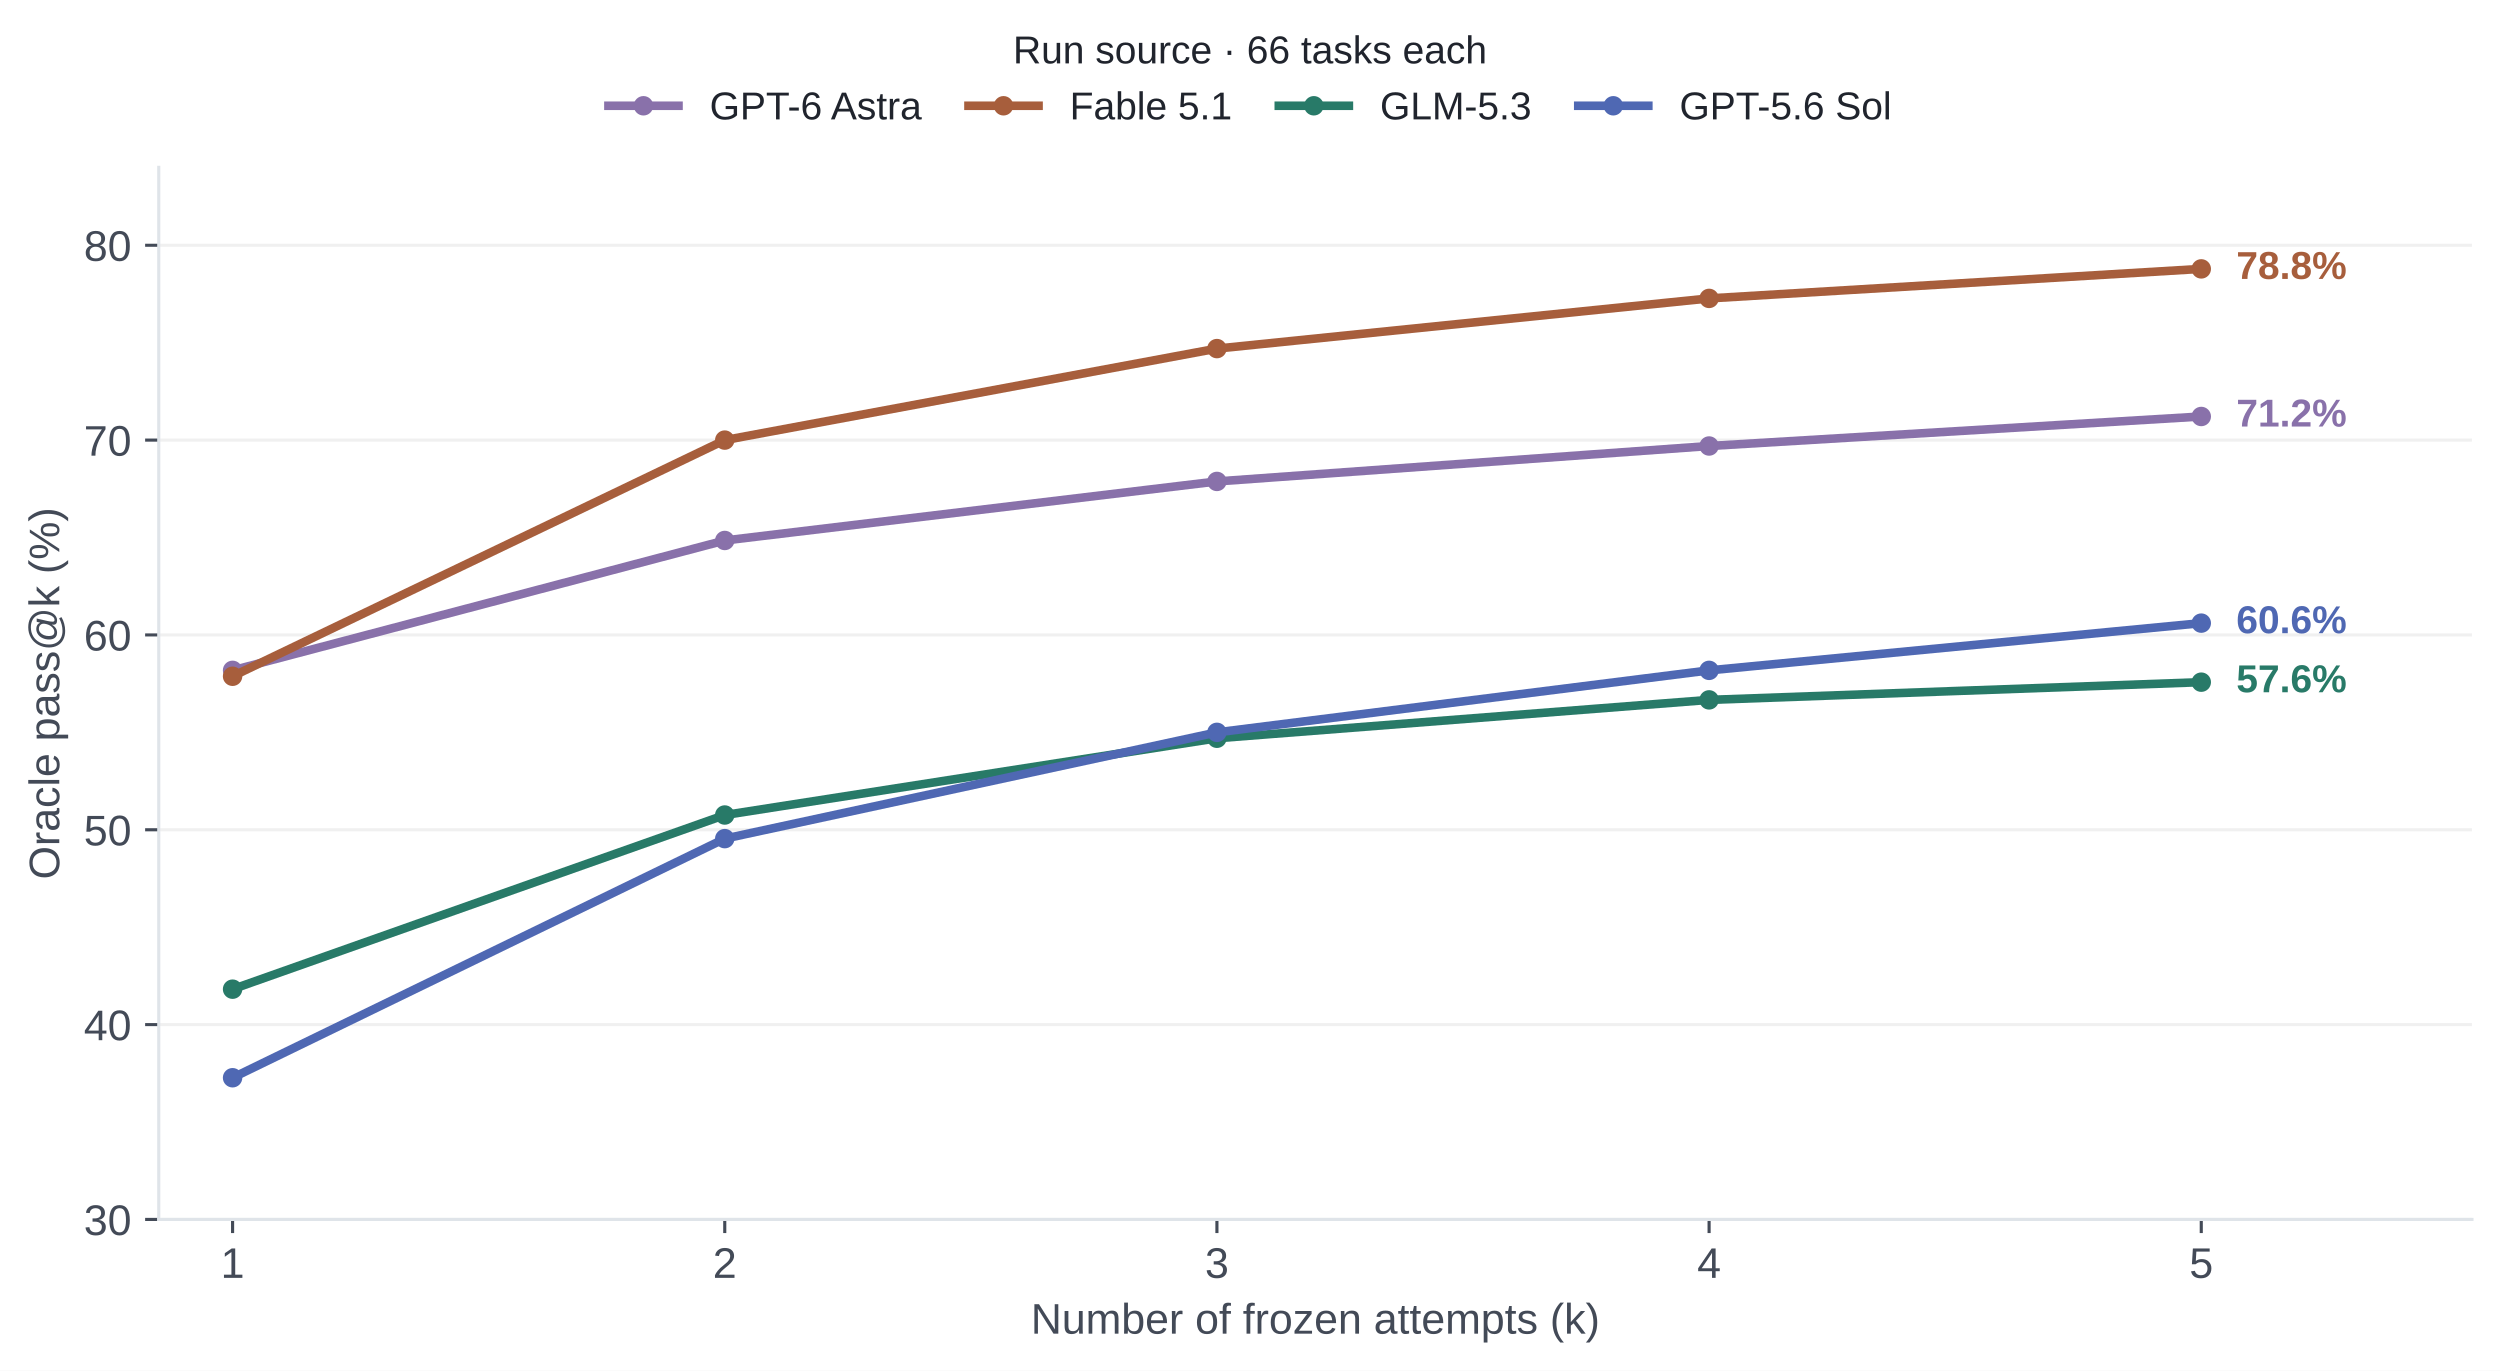
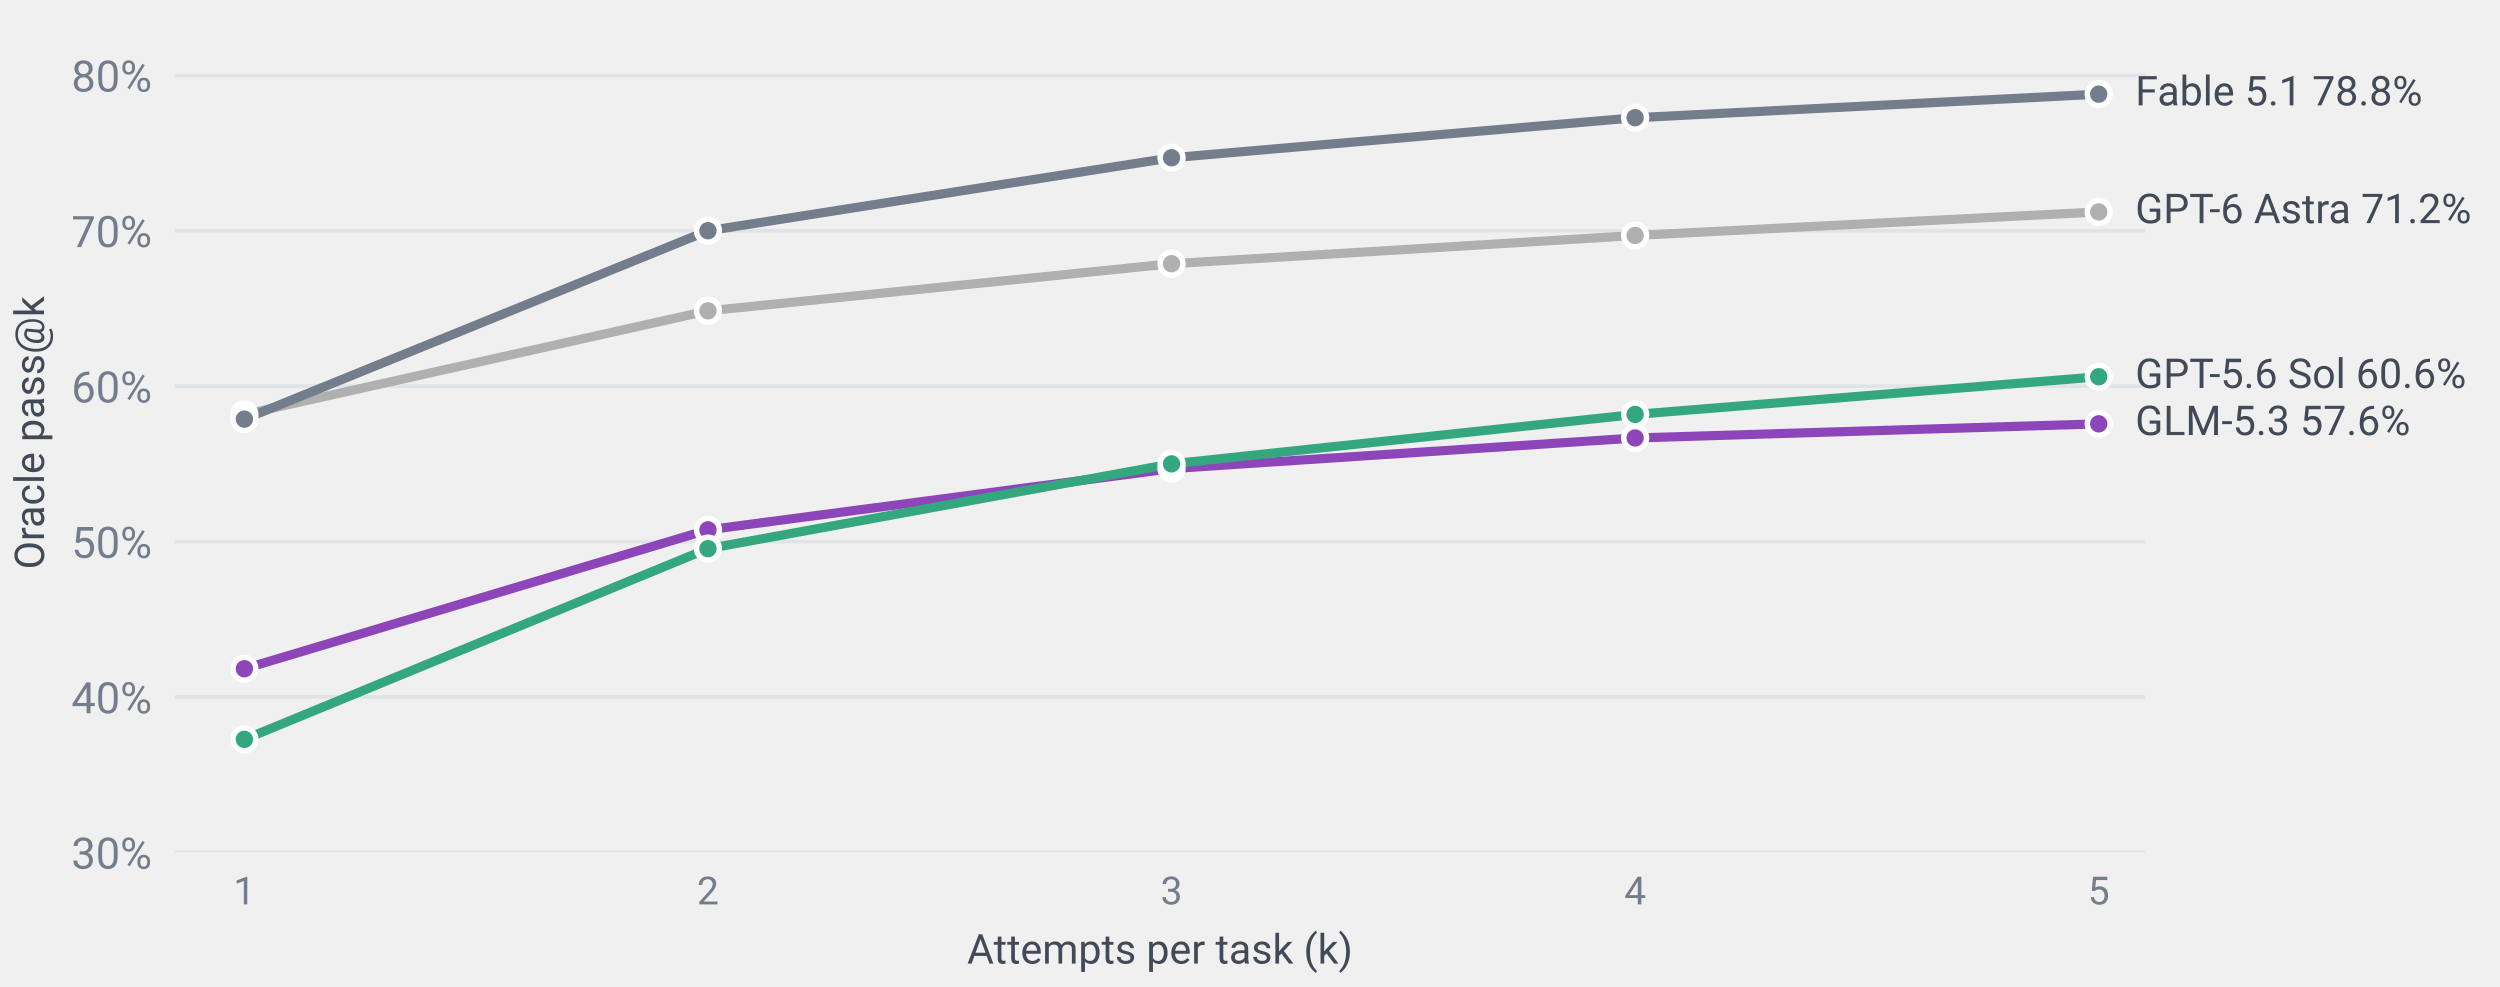
- <svg xmlns="http://www.w3.org/2000/svg" xmlns:xlink="http://www.w3.org/1999/xlink" width="642pt" height="352pt" viewBox="0 0 642 352" version="1.1">
+ <svg xmlns="http://www.w3.org/2000/svg" xmlns:xlink="http://www.w3.org/1999/xlink" width="546.956pt" height="215.76pt" viewBox="0 0 546.956 215.76" version="1.1">
  <defs>
    <style type="text/css">*{stroke-linejoin: round; stroke-linecap: butt}</style>
  </defs>
  <g id="figure_1">
    <g id="patch_1">
-       <path d="M 0 352  L 642 352  L 642 0  L 0 0  z " style="fill: #ffffff" />
+       <path d="M 0 215.76  L 546.956 215.76  L 546.956 0  L 0 0  L 0 215.76  z " style="fill: none" />
    </g>
    <g id="axes_1">
      <g id="patch_2">
-         <path d="M 40.769 313.153  L 634.8 313.153  L 634.8 42.97  L 40.769 42.97  z " style="fill: #ffffff" />
+         <path d="M 38.25 186.492  L 469.303 186.492  L 469.303 2.88  L 38.25 2.88  L 38.25 186.492  z " style="fill: none" />
      </g>
      <g id="matplotlib.axis_1">
        <g id="xtick_1">
-           <g id="line2d_1">
-             <defs>
-               <path id="mf9fdc10a8d" d="M 0 0  L 0 3.5  " style="stroke: #434a57; stroke-width: 0.8" />
-             </defs>
-             <g>
-               <use xlink:href="#mf9fdc10a8d" x="59.727" y="313.153" style="fill: #434a57; stroke: #434a57; stroke-width: 0.8" />
-             </g>
-           </g>
+           <g id="line2d_1" />
          <g id="text_1">
-             <text style="font-size: 11px; font-family: 'Arial', 'DejaVu Sans', sans-serif; text-anchor: middle; fill: #434a57" x="59.727" y="328.161" transform="rotate(-0 59.72733 328.1614)">1</text>
+             <text style="font-size: 8.5px; font-family: 'Roboto'; text-anchor: middle; fill: #747d8b" x="53.463" y="197.867" transform="rotate(-0 53.46335 197.8675)">1</text>
          </g>
        </g>
        <g id="xtick_2">
-           <g id="line2d_2">
-             <g>
-               <use xlink:href="#mf9fdc10a8d" x="186.117" y="313.153" style="fill: #434a57; stroke: #434a57; stroke-width: 0.8" />
-             </g>
-           </g>
+           <g id="line2d_2" />
          <g id="text_2">
-             <text style="font-size: 11px; font-family: 'Arial', 'DejaVu Sans', sans-serif; text-anchor: middle; fill: #434a57" x="186.117" y="328.161" transform="rotate(-0 186.1168 328.1614)">2</text>
+             <text style="font-size: 8.5px; font-family: 'Roboto'; text-anchor: middle; fill: #747d8b" x="154.888" y="197.867" transform="rotate(-0 154.8877 197.8675)">2</text>
          </g>
        </g>
        <g id="xtick_3">
-           <g id="line2d_3">
-             <g>
-               <use xlink:href="#mf9fdc10a8d" x="312.506" y="313.153" style="fill: #434a57; stroke: #434a57; stroke-width: 0.8" />
-             </g>
-           </g>
+           <g id="line2d_3" />
          <g id="text_3">
-             <text style="font-size: 11px; font-family: 'Arial', 'DejaVu Sans', sans-serif; text-anchor: middle; fill: #434a57" x="312.506" y="328.161" transform="rotate(-0 312.5063 328.1614)">3</text>
+             <text style="font-size: 8.5px; font-family: 'Roboto'; text-anchor: middle; fill: #747d8b" x="256.312" y="197.867" transform="rotate(-0 256.3121 197.8675)">3</text>
          </g>
        </g>
        <g id="xtick_4">
-           <g id="line2d_4">
-             <g>
-               <use xlink:href="#mf9fdc10a8d" x="438.896" y="313.153" style="fill: #434a57; stroke: #434a57; stroke-width: 0.8" />
-             </g>
-           </g>
+           <g id="line2d_4" />
          <g id="text_4">
-             <text style="font-size: 11px; font-family: 'Arial', 'DejaVu Sans', sans-serif; text-anchor: middle; fill: #434a57" x="438.896" y="328.161" transform="rotate(-0 438.8958 328.1614)">4</text>
+             <text style="font-size: 8.5px; font-family: 'Roboto'; text-anchor: middle; fill: #747d8b" x="357.737" y="197.867" transform="rotate(-0 357.7365 197.8675)">4</text>
          </g>
        </g>
        <g id="xtick_5">
-           <g id="line2d_5">
-             <g>
-               <use xlink:href="#mf9fdc10a8d" x="565.285" y="313.153" style="fill: #434a57; stroke: #434a57; stroke-width: 0.8" />
-             </g>
-           </g>
+           <g id="line2d_5" />
          <g id="text_5">
-             <text style="font-size: 11px; font-family: 'Arial', 'DejaVu Sans', sans-serif; text-anchor: middle; fill: #434a57" x="565.285" y="328.161" transform="rotate(-0 565.2853 328.1614)">5</text>
+             <text style="font-size: 8.5px; font-family: 'Roboto'; text-anchor: middle; fill: #747d8b" x="459.161" y="197.867" transform="rotate(-0 459.1609 197.8675)">5</text>
          </g>
        </g>
        <g id="text_6">
-           <text style="font-size: 11px; font-family: 'Arial', 'DejaVu Sans', sans-serif; text-anchor: middle; fill: #434a57" x="337.784" y="342.485" transform="rotate(-0 337.7842 342.4846)">Number of frozen attempts (k)</text>
+           <text style="font-size: 9px; font-family: 'Roboto'; text-anchor: middle; fill: #434a57" x="253.777" y="210.814" transform="rotate(-0 253.7765 210.8137)">Attempts per task (k)</text>
        </g>
      </g>
      <g id="matplotlib.axis_2">
        <g id="ytick_1">
          <g id="line2d_6">
-             <path d="M 40.769 313.153  L 634.8 313.153  " clip-path="url(#pe9991c251d)" style="fill: none; stroke: #b0b0b0; stroke-opacity: 0.18; stroke-width: 0.8; stroke-linecap: square" />
+             <path d="M 38.25 186.492  L 469.303 186.492  " clip-path="url(#p1dcbeaa370)" style="fill: none; stroke: #dfe4e9; stroke-width: 0.8; stroke-linecap: square" />
          </g>
-           <g id="line2d_7">
-             <defs>
-               <path id="md40062f3c9" d="M 0 0  L -3.5 0  " style="stroke: #434a57; stroke-width: 0.8" />
-             </defs>
-             <g>
-               <use xlink:href="#md40062f3c9" x="40.769" y="313.153" style="fill: #434a57; stroke: #434a57; stroke-width: 0.8" />
-             </g>
-           </g>
+           <g id="line2d_7" />
          <g id="text_7">
-             <text style="font-size: 11px; font-family: 'Arial', 'DejaVu Sans', sans-serif; text-anchor: end; fill: #434a57" x="33.769" y="317.157" transform="rotate(-0 33.76891 317.1572)">30</text>
+             <text style="font-size: 9.5px; font-family: 'Roboto'; text-anchor: end; fill: #747d8b" x="33.25" y="190.055" transform="rotate(-0 33.24969 190.055)">30%</text>
          </g>
        </g>
        <g id="ytick_2">
          <g id="line2d_8">
-             <path d="M 40.769 263.119  L 634.8 263.119  " clip-path="url(#pe9991c251d)" style="fill: none; stroke: #b0b0b0; stroke-opacity: 0.18; stroke-width: 0.8; stroke-linecap: square" />
+             <path d="M 38.25 152.49  L 469.303 152.49  " clip-path="url(#p1dcbeaa370)" style="fill: none; stroke: #dfe4e9; stroke-width: 0.8; stroke-linecap: square" />
          </g>
-           <g id="line2d_9">
-             <g>
-               <use xlink:href="#md40062f3c9" x="40.769" y="263.119" style="fill: #434a57; stroke: #434a57; stroke-width: 0.8" />
-             </g>
-           </g>
+           <g id="line2d_9" />
          <g id="text_8">
-             <text style="font-size: 11px; font-family: 'Arial', 'DejaVu Sans', sans-serif; text-anchor: end; fill: #434a57" x="33.769" y="267.123" transform="rotate(-0 33.76891 267.1234)">40</text>
+             <text style="font-size: 9.5px; font-family: 'Roboto'; text-anchor: end; fill: #747d8b" x="33.25" y="156.053" transform="rotate(-0 33.24969 156.0527)">40%</text>
          </g>
        </g>
        <g id="ytick_3">
          <g id="line2d_10">
-             <path d="M 40.769 213.085  L 634.8 213.085  " clip-path="url(#pe9991c251d)" style="fill: none; stroke: #b0b0b0; stroke-opacity: 0.18; stroke-width: 0.8; stroke-linecap: square" />
+             <path d="M 38.25 118.488  L 469.303 118.488  " clip-path="url(#p1dcbeaa370)" style="fill: none; stroke: #dfe4e9; stroke-width: 0.8; stroke-linecap: square" />
          </g>
-           <g id="line2d_11">
-             <g>
-               <use xlink:href="#md40062f3c9" x="40.769" y="213.085" style="fill: #434a57; stroke: #434a57; stroke-width: 0.8" />
-             </g>
-           </g>
+           <g id="line2d_11" />
          <g id="text_9">
-             <text style="font-size: 11px; font-family: 'Arial', 'DejaVu Sans', sans-serif; text-anchor: end; fill: #434a57" x="33.769" y="217.09" transform="rotate(-0 33.76891 217.0895)">50</text>
+             <text style="font-size: 9.5px; font-family: 'Roboto'; text-anchor: end; fill: #747d8b" x="33.25" y="122.05" transform="rotate(-0 33.24969 122.0504)">50%</text>
          </g>
        </g>
        <g id="ytick_4">
          <g id="line2d_12">
-             <path d="M 40.769 163.052  L 634.8 163.052  " clip-path="url(#pe9991c251d)" style="fill: none; stroke: #b0b0b0; stroke-opacity: 0.18; stroke-width: 0.8; stroke-linecap: square" />
+             <path d="M 38.25 84.486  L 469.303 84.486  " clip-path="url(#p1dcbeaa370)" style="fill: none; stroke: #dfe4e9; stroke-width: 0.8; stroke-linecap: square" />
          </g>
-           <g id="line2d_13">
-             <g>
-               <use xlink:href="#md40062f3c9" x="40.769" y="163.052" style="fill: #434a57; stroke: #434a57; stroke-width: 0.8" />
-             </g>
-           </g>
+           <g id="line2d_13" />
          <g id="text_10">
-             <text style="font-size: 11px; font-family: 'Arial', 'DejaVu Sans', sans-serif; text-anchor: end; fill: #434a57" x="33.769" y="167.056" transform="rotate(-0 33.76891 167.0557)">60</text>
+             <text style="font-size: 9.5px; font-family: 'Roboto'; text-anchor: end; fill: #747d8b" x="33.25" y="88.048" transform="rotate(-0 33.24969 88.04805)">60%</text>
          </g>
        </g>
        <g id="ytick_5">
          <g id="line2d_14">
-             <path d="M 40.769 113.018  L 634.8 113.018  " clip-path="url(#pe9991c251d)" style="fill: none; stroke: #b0b0b0; stroke-opacity: 0.18; stroke-width: 0.8; stroke-linecap: square" />
+             <path d="M 38.25 50.483  L 469.303 50.483  " clip-path="url(#p1dcbeaa370)" style="fill: none; stroke: #dfe4e9; stroke-width: 0.8; stroke-linecap: square" />
          </g>
-           <g id="line2d_15">
-             <g>
-               <use xlink:href="#md40062f3c9" x="40.769" y="113.018" style="fill: #434a57; stroke: #434a57; stroke-width: 0.8" />
-             </g>
-           </g>
+           <g id="line2d_15" />
          <g id="text_11">
-             <text style="font-size: 11px; font-family: 'Arial', 'DejaVu Sans', sans-serif; text-anchor: end; fill: #434a57" x="33.769" y="117.022" transform="rotate(-0 33.76891 117.0218)">70</text>
+             <text style="font-size: 9.5px; font-family: 'Roboto'; text-anchor: end; fill: #747d8b" x="33.25" y="54.046" transform="rotate(-0 33.24969 54.04574)">70%</text>
          </g>
        </g>
        <g id="ytick_6">
          <g id="line2d_16">
-             <path d="M 40.769 62.984  L 634.8 62.984  " clip-path="url(#pe9991c251d)" style="fill: none; stroke: #b0b0b0; stroke-opacity: 0.18; stroke-width: 0.8; stroke-linecap: square" />
+             <path d="M 38.25 16.481  L 469.303 16.481  " clip-path="url(#p1dcbeaa370)" style="fill: none; stroke: #dfe4e9; stroke-width: 0.8; stroke-linecap: square" />
          </g>
-           <g id="line2d_17">
-             <g>
-               <use xlink:href="#md40062f3c9" x="40.769" y="62.984" style="fill: #434a57; stroke: #434a57; stroke-width: 0.8" />
-             </g>
-           </g>
+           <g id="line2d_17" />
          <g id="text_12">
-             <text style="font-size: 11px; font-family: 'Arial', 'DejaVu Sans', sans-serif; text-anchor: end; fill: #434a57" x="33.769" y="66.988" transform="rotate(-0 33.76891 66.98794)">80</text>
+             <text style="font-size: 9.5px; font-family: 'Roboto'; text-anchor: end; fill: #747d8b" x="33.25" y="20.043" transform="rotate(-0 33.24969 20.04342)">80%</text>
          </g>
        </g>
        <g id="text_13">
-           <text style="font-size: 11px; font-family: 'Arial', 'DejaVu Sans', sans-serif; text-anchor: middle; fill: #434a57" x="15.22" y="178.062" transform="rotate(-90 15.21969 178.0617)">Oracle pass@k (%)</text>
+           <text style="font-size: 9px; font-family: 'Roboto'; text-anchor: middle; fill: #434a57" x="9.63" y="94.686" transform="rotate(-90 9.63 94.68624)">Oracle pass@k</text>
        </g>
      </g>
      <g id="line2d_18">
-         <path d="M 59.727 172.149  L 186.117 138.793  L 312.506 123.631  L 438.896 114.534  L 565.285 106.953  " clip-path="url(#pe9991c251d)" style="fill: none; stroke: #8971aa; stroke-width: 2.2; stroke-linecap: square" />
+         <path d="M 53.463 90.668  L 154.888 68  L 256.312 57.696  L 357.737 51.514  L 459.161 46.362  " clip-path="url(#p1dcbeaa370)" style="fill: none; stroke: #b0b0b0; stroke-width: 2; stroke-linecap: round" />
+       </g>
+       <g id="text_14">
+         <text style="font-size: 9px; font-family: 'Roboto'; text-anchor: start; fill: #434a57" x="467.161" y="48.823" transform="rotate(-0 467.1609 48.82268)">GPT-6 Astra  71.2%</text>
+       </g>
+       <g id="line2d_19">
+         <path d="M 53.463 91.698  L 154.888 50.483  L 256.312 34.512  L 357.737 25.754  L 459.161 20.602  " clip-path="url(#p1dcbeaa370)" style="fill: none; stroke: #747d8b; stroke-width: 2; stroke-linecap: round" />
+       </g>
+       <g id="text_15">
+         <text style="font-size: 9px; font-family: 'Roboto'; text-anchor: start; fill: #434a57" x="467.161" y="23.063" transform="rotate(-0 467.1609 23.06336)">Fable 5.1  78.8%</text>
+       </g>
+       <g id="line2d_20">
+         <path d="M 53.463 146.308  L 154.888 115.912  L 256.312 102.517  L 357.737 95.82  L 459.161 92.729  " clip-path="url(#p1dcbeaa370)" style="fill: none; stroke: #8d46b9; stroke-width: 2; stroke-linecap: round" />
+       </g>
+       <g id="text_16">
+         <text style="font-size: 9px; font-family: 'Roboto'; text-anchor: start; fill: #434a57" x="467.161" y="95.189" transform="rotate(-0 467.1609 95.18947)">GLM-5.3  57.6%</text>
+       </g>
+       <g id="line2d_21">
+         <path d="M 53.463 161.764  L 154.888 120.033  L 256.312 101.487  L 357.737 90.668  L 459.161 82.425  " clip-path="url(#p1dcbeaa370)" style="fill: none; stroke: #34a77e; stroke-width: 2; stroke-linecap: round" />
+       </g>
+       <g id="text_17">
+         <text style="font-size: 9px; font-family: 'Roboto'; text-anchor: start; fill: #434a57" x="467.161" y="84.886" transform="rotate(-0 467.1609 84.88574)">GPT-5.6 Sol  60.6%</text>
+       </g>
+       <g id="line2d_22">
        <defs>
-           <path id="md0cdbff590" d="M 0 2  C 0.53 2 1.039 1.789 1.414 1.414  C 1.789 1.039 2 0.53 2 0  C 2 -0.53 1.789 -1.039 1.414 -1.414  C 1.039 -1.789 0.53 -2 0 -2  C -0.53 -2 -1.039 -1.789 -1.414 -1.414  C -1.789 -1.039 -2 -0.53 -2 0  C -2 0.53 -1.789 1.039 -1.414 1.414  C -1.039 1.789 -0.53 2 0 2  z " style="stroke: #8971aa" />
+           <path id="m98ad21b1dc" d="M 0 2.5  C 0.663 2.5 1.299 2.237 1.768 1.768  C 2.237 1.299 2.5 0.663 2.5 0  C 2.5 -0.663 2.237 -1.299 1.768 -1.768  C 1.299 -2.237 0.663 -2.5 0 -2.5  C -0.663 -2.5 -1.299 -2.237 -1.768 -1.768  C -2.237 -1.299 -2.5 -0.663 -2.5 0  C -2.5 0.663 -2.237 1.299 -1.768 1.768  C -1.299 2.237 -0.663 2.5 0 2.5  z " style="stroke: #ffffff; stroke-width: 1.2" />
        </defs>
-         <g clip-path="url(#pe9991c251d)">
-           <use xlink:href="#md0cdbff590" x="59.727" y="172.149" style="fill: #8971aa; stroke: #8971aa" />
-           <use xlink:href="#md0cdbff590" x="186.117" y="138.793" style="fill: #8971aa; stroke: #8971aa" />
-           <use xlink:href="#md0cdbff590" x="312.506" y="123.631" style="fill: #8971aa; stroke: #8971aa" />
-           <use xlink:href="#md0cdbff590" x="438.896" y="114.534" style="fill: #8971aa; stroke: #8971aa" />
-           <use xlink:href="#md0cdbff590" x="565.285" y="106.953" style="fill: #8971aa; stroke: #8971aa" />
+         <g clip-path="url(#p1dcbeaa370)">
+           <use xlink:href="#m98ad21b1dc" x="53.463" y="90.668" style="fill: #b0b0b0; stroke: #ffffff; stroke-width: 1.2" />
+           <use xlink:href="#m98ad21b1dc" x="154.888" y="68" style="fill: #b0b0b0; stroke: #ffffff; stroke-width: 1.2" />
+           <use xlink:href="#m98ad21b1dc" x="256.312" y="57.696" style="fill: #b0b0b0; stroke: #ffffff; stroke-width: 1.2" />
+           <use xlink:href="#m98ad21b1dc" x="357.737" y="51.514" style="fill: #b0b0b0; stroke: #ffffff; stroke-width: 1.2" />
+           <use xlink:href="#m98ad21b1dc" x="459.161" y="46.362" style="fill: #b0b0b0; stroke: #ffffff; stroke-width: 1.2" />
        </g>
      </g>
-       <g id="line2d_19">
-         <path d="M 59.727 173.665  L 186.117 113.018  L 312.506 89.517  L 438.896 76.629  L 565.285 69.049  " clip-path="url(#pe9991c251d)" style="fill: none; stroke: #a75e3c; stroke-width: 2.2; stroke-linecap: square" />
+       <g id="line2d_23">
        <defs>
-           <path id="m7466c73281" d="M 0 2  C 0.53 2 1.039 1.789 1.414 1.414  C 1.789 1.039 2 0.53 2 0  C 2 -0.53 1.789 -1.039 1.414 -1.414  C 1.039 -1.789 0.53 -2 0 -2  C -0.53 -2 -1.039 -1.789 -1.414 -1.414  C -1.789 -1.039 -2 -0.53 -2 0  C -2 0.53 -1.789 1.039 -1.414 1.414  C -1.039 1.789 -0.53 2 0 2  z " style="stroke: #a75e3c" />
+           <path id="mfbb9b9dcbf" d="M 0 2.5  C 0.663 2.5 1.299 2.237 1.768 1.768  C 2.237 1.299 2.5 0.663 2.5 0  C 2.5 -0.663 2.237 -1.299 1.768 -1.768  C 1.299 -2.237 0.663 -2.5 0 -2.5  C -0.663 -2.5 -1.299 -2.237 -1.768 -1.768  C -2.237 -1.299 -2.5 -0.663 -2.5 0  C -2.5 0.663 -2.237 1.299 -1.768 1.768  C -1.299 2.237 -0.663 2.5 0 2.5  z " style="stroke: #ffffff; stroke-width: 1.2" />
        </defs>
-         <g clip-path="url(#pe9991c251d)">
-           <use xlink:href="#m7466c73281" x="59.727" y="173.665" style="fill: #a75e3c; stroke: #a75e3c" />
-           <use xlink:href="#m7466c73281" x="186.117" y="113.018" style="fill: #a75e3c; stroke: #a75e3c" />
-           <use xlink:href="#m7466c73281" x="312.506" y="89.517" style="fill: #a75e3c; stroke: #a75e3c" />
-           <use xlink:href="#m7466c73281" x="438.896" y="76.629" style="fill: #a75e3c; stroke: #a75e3c" />
-           <use xlink:href="#m7466c73281" x="565.285" y="69.049" style="fill: #a75e3c; stroke: #a75e3c" />
+         <g clip-path="url(#p1dcbeaa370)">
+           <use xlink:href="#mfbb9b9dcbf" x="53.463" y="91.698" style="fill: #747d8b; stroke: #ffffff; stroke-width: 1.2" />
+           <use xlink:href="#mfbb9b9dcbf" x="154.888" y="50.483" style="fill: #747d8b; stroke: #ffffff; stroke-width: 1.2" />
+           <use xlink:href="#mfbb9b9dcbf" x="256.312" y="34.512" style="fill: #747d8b; stroke: #ffffff; stroke-width: 1.2" />
+           <use xlink:href="#mfbb9b9dcbf" x="357.737" y="25.754" style="fill: #747d8b; stroke: #ffffff; stroke-width: 1.2" />
+           <use xlink:href="#mfbb9b9dcbf" x="459.161" y="20.602" style="fill: #747d8b; stroke: #ffffff; stroke-width: 1.2" />
        </g>
      </g>
-       <g id="line2d_20">
-         <path d="M 59.727 254.022  L 186.117 209.295  L 312.506 189.585  L 438.896 179.729  L 565.285 175.181  " clip-path="url(#pe9991c251d)" style="fill: none; stroke: #287a68; stroke-width: 2.2; stroke-linecap: square" />
+       <g id="line2d_24">
        <defs>
-           <path id="m680f820415" d="M 0 2  C 0.53 2 1.039 1.789 1.414 1.414  C 1.789 1.039 2 0.53 2 0  C 2 -0.53 1.789 -1.039 1.414 -1.414  C 1.039 -1.789 0.53 -2 0 -2  C -0.53 -2 -1.039 -1.789 -1.414 -1.414  C -1.789 -1.039 -2 -0.53 -2 0  C -2 0.53 -1.789 1.039 -1.414 1.414  C -1.039 1.789 -0.53 2 0 2  z " style="stroke: #287a68" />
+           <path id="mc6bfd91073" d="M 0 2.5  C 0.663 2.5 1.299 2.237 1.768 1.768  C 2.237 1.299 2.5 0.663 2.5 0  C 2.5 -0.663 2.237 -1.299 1.768 -1.768  C 1.299 -2.237 0.663 -2.5 0 -2.5  C -0.663 -2.5 -1.299 -2.237 -1.768 -1.768  C -2.237 -1.299 -2.5 -0.663 -2.5 0  C -2.5 0.663 -2.237 1.299 -1.768 1.768  C -1.299 2.237 -0.663 2.5 0 2.5  z " style="stroke: #ffffff; stroke-width: 1.2" />
        </defs>
-         <g clip-path="url(#pe9991c251d)">
-           <use xlink:href="#m680f820415" x="59.727" y="254.022" style="fill: #287a68; stroke: #287a68" />
-           <use xlink:href="#m680f820415" x="186.117" y="209.295" style="fill: #287a68; stroke: #287a68" />
-           <use xlink:href="#m680f820415" x="312.506" y="189.585" style="fill: #287a68; stroke: #287a68" />
-           <use xlink:href="#m680f820415" x="438.896" y="179.729" style="fill: #287a68; stroke: #287a68" />
-           <use xlink:href="#m680f820415" x="565.285" y="175.181" style="fill: #287a68; stroke: #287a68" />
+         <g clip-path="url(#p1dcbeaa370)">
+           <use xlink:href="#mc6bfd91073" x="53.463" y="146.308" style="fill: #8d46b9; stroke: #ffffff; stroke-width: 1.2" />
+           <use xlink:href="#mc6bfd91073" x="154.888" y="115.912" style="fill: #8d46b9; stroke: #ffffff; stroke-width: 1.2" />
+           <use xlink:href="#mc6bfd91073" x="256.312" y="102.517" style="fill: #8d46b9; stroke: #ffffff; stroke-width: 1.2" />
+           <use xlink:href="#mc6bfd91073" x="357.737" y="95.82" style="fill: #8d46b9; stroke: #ffffff; stroke-width: 1.2" />
+           <use xlink:href="#mc6bfd91073" x="459.161" y="92.729" style="fill: #8d46b9; stroke: #ffffff; stroke-width: 1.2" />
        </g>
      </g>
-       <g id="line2d_21">
-         <path d="M 59.727 276.765  L 186.117 215.36  L 312.506 188.068  L 438.896 172.149  L 565.285 160.019  " clip-path="url(#pe9991c251d)" style="fill: none; stroke: #4f68b3; stroke-width: 2.2; stroke-linecap: square" />
+       <g id="line2d_25">
        <defs>
-           <path id="m882a694718" d="M 0 2  C 0.53 2 1.039 1.789 1.414 1.414  C 1.789 1.039 2 0.53 2 0  C 2 -0.53 1.789 -1.039 1.414 -1.414  C 1.039 -1.789 0.53 -2 0 -2  C -0.53 -2 -1.039 -1.789 -1.414 -1.414  C -1.789 -1.039 -2 -0.53 -2 0  C -2 0.53 -1.789 1.039 -1.414 1.414  C -1.039 1.789 -0.53 2 0 2  z " style="stroke: #4f68b3" />
+           <path id="m2ec887157e" d="M 0 2.5  C 0.663 2.5 1.299 2.237 1.768 1.768  C 2.237 1.299 2.5 0.663 2.5 0  C 2.5 -0.663 2.237 -1.299 1.768 -1.768  C 1.299 -2.237 0.663 -2.5 0 -2.5  C -0.663 -2.5 -1.299 -2.237 -1.768 -1.768  C -2.237 -1.299 -2.5 -0.663 -2.5 0  C -2.5 0.663 -2.237 1.299 -1.768 1.768  C -1.299 2.237 -0.663 2.5 0 2.5  z " style="stroke: #ffffff; stroke-width: 1.2" />
        </defs>
-         <g clip-path="url(#pe9991c251d)">
-           <use xlink:href="#m882a694718" x="59.727" y="276.765" style="fill: #4f68b3; stroke: #4f68b3" />
-           <use xlink:href="#m882a694718" x="186.117" y="215.36" style="fill: #4f68b3; stroke: #4f68b3" />
-           <use xlink:href="#m882a694718" x="312.506" y="188.068" style="fill: #4f68b3; stroke: #4f68b3" />
-           <use xlink:href="#m882a694718" x="438.896" y="172.149" style="fill: #4f68b3; stroke: #4f68b3" />
-           <use xlink:href="#m882a694718" x="565.285" y="160.019" style="fill: #4f68b3; stroke: #4f68b3" />
+         <g clip-path="url(#p1dcbeaa370)">
+           <use xlink:href="#m2ec887157e" x="53.463" y="161.764" style="fill: #34a77e; stroke: #ffffff; stroke-width: 1.2" />
+           <use xlink:href="#m2ec887157e" x="154.888" y="120.033" style="fill: #34a77e; stroke: #ffffff; stroke-width: 1.2" />
+           <use xlink:href="#m2ec887157e" x="256.312" y="101.487" style="fill: #34a77e; stroke: #ffffff; stroke-width: 1.2" />
+           <use xlink:href="#m2ec887157e" x="357.737" y="90.668" style="fill: #34a77e; stroke: #ffffff; stroke-width: 1.2" />
+           <use xlink:href="#m2ec887157e" x="459.161" y="82.425" style="fill: #34a77e; stroke: #ffffff; stroke-width: 1.2" />
        </g>
-       </g>
-       <g id="patch_3">
-         <path d="M 40.769 313.153  L 40.769 42.97  " style="fill: none; stroke: #dfe4e9; stroke-width: 0.8; stroke-linejoin: miter; stroke-linecap: square" />
-       </g>
-       <g id="patch_4">
-         <path d="M 40.769 313.153  L 634.8 313.153  " style="fill: none; stroke: #dfe4e9; stroke-width: 0.8; stroke-linejoin: miter; stroke-linecap: square" />
-       </g>
-       <g id="text_14">
-         <text style="font-weight: 700; font-size: 10px; font-family: 'Arial', 'DejaVu Sans', sans-serif; text-anchor: start; fill: #8971aa" x="574.285" y="109.541" transform="rotate(-0 574.2853 109.5408)">71.2%</text>
-       </g>
-       <g id="text_15">
-         <text style="font-weight: 700; font-size: 10px; font-family: 'Arial', 'DejaVu Sans', sans-serif; text-anchor: start; fill: #a75e3c" x="574.285" y="71.636" transform="rotate(-0 574.2853 71.63639)">78.8%</text>
-       </g>
-       <g id="text_16">
-         <text style="font-weight: 700; font-size: 10px; font-family: 'Arial', 'DejaVu Sans', sans-serif; text-anchor: start; fill: #287a68" x="574.285" y="177.769" transform="rotate(-0 574.2853 177.7688)">57.6%</text>
-       </g>
-       <g id="text_17">
-         <text style="font-weight: 700; font-size: 10px; font-family: 'Arial', 'DejaVu Sans', sans-serif; text-anchor: start; fill: #4f68b3" x="574.285" y="162.607" transform="rotate(-0 574.2853 162.607)">60.6%</text>
-       </g>
-     </g>
-     <g id="legend_1">
-       <g id="text_18">
-         <text style="font-size: 10px; font-family: 'Arial', 'DejaVu Sans', sans-serif; text-anchor: start; fill: #20242d" x="260.14" y="16.28" transform="rotate(-0 260.1396 16.28027)">Run source · 66 tasks each</text>
-       </g>
-       <g id="line2d_22">
-         <path d="M 156.242 27.165  L 165.242 27.165  L 174.242 27.165  " style="fill: none; stroke: #8971aa; stroke-width: 2.2; stroke-linecap: square" />
-         <g>
-           <use xlink:href="#md0cdbff590" x="165.242" y="27.165" style="fill: #8971aa; stroke: #8971aa" />
-         </g>
-       </g>
-       <g id="text_19">
-         <text style="font-size: 10px; font-family: 'Arial', 'DejaVu Sans', sans-serif; text-anchor: start; fill: #20242d" x="182.242" y="30.665" transform="rotate(-0 182.2419 30.66504)">GPT-6 Astra</text>
-       </g>
-       <g id="line2d_23">
-         <path d="M 248.703 27.165  L 257.703 27.165  L 266.703 27.165  " style="fill: none; stroke: #a75e3c; stroke-width: 2.2; stroke-linecap: square" />
-         <g>
-           <use xlink:href="#m7466c73281" x="257.703" y="27.165" style="fill: #a75e3c; stroke: #a75e3c" />
-         </g>
-       </g>
-       <g id="text_20">
-         <text style="font-size: 10px; font-family: 'Arial', 'DejaVu Sans', sans-serif; text-anchor: start; fill: #20242d" x="274.703" y="30.665" transform="rotate(-0 274.7029 30.66504)">Fable 5.1</text>
-       </g>
-       <g id="line2d_24">
-         <path d="M 328.394 27.165  L 337.394 27.165  L 346.394 27.165  " style="fill: none; stroke: #287a68; stroke-width: 2.2; stroke-linecap: square" />
-         <g>
-           <use xlink:href="#m680f820415" x="337.394" y="27.165" style="fill: #287a68; stroke: #287a68" />
-         </g>
-       </g>
-       <g id="text_21">
-         <text style="font-size: 10px; font-family: 'Arial', 'DejaVu Sans', sans-serif; text-anchor: start; fill: #20242d" x="354.394" y="30.665" transform="rotate(-0 354.3935 30.66504)">GLM-5.3</text>
-       </g>
-       <g id="line2d_25">
-         <path d="M 405.292 27.165  L 414.292 27.165  L 423.292 27.165  " style="fill: none; stroke: #4f68b3; stroke-width: 2.2; stroke-linecap: square" />
-         <g>
-           <use xlink:href="#m882a694718" x="414.292" y="27.165" style="fill: #4f68b3; stroke: #4f68b3" />
-         </g>
-       </g>
-       <g id="text_22">
-         <text style="font-size: 10px; font-family: 'Arial', 'DejaVu Sans', sans-serif; text-anchor: start; fill: #20242d" x="431.292" y="30.665" transform="rotate(-0 431.2919 30.66504)">GPT-5.6 Sol</text>
      </g>
    </g>
  </g>
  <defs>
-     <clipPath id="pe9991c251d">
-       <rect x="40.769" y="42.97" width="594.031" height="270.183" />
+     <clipPath id="p1dcbeaa370">
+       <rect x="38.25" y="2.88" width="431.054" height="183.612" />
    </clipPath>
  </defs>
</svg>
